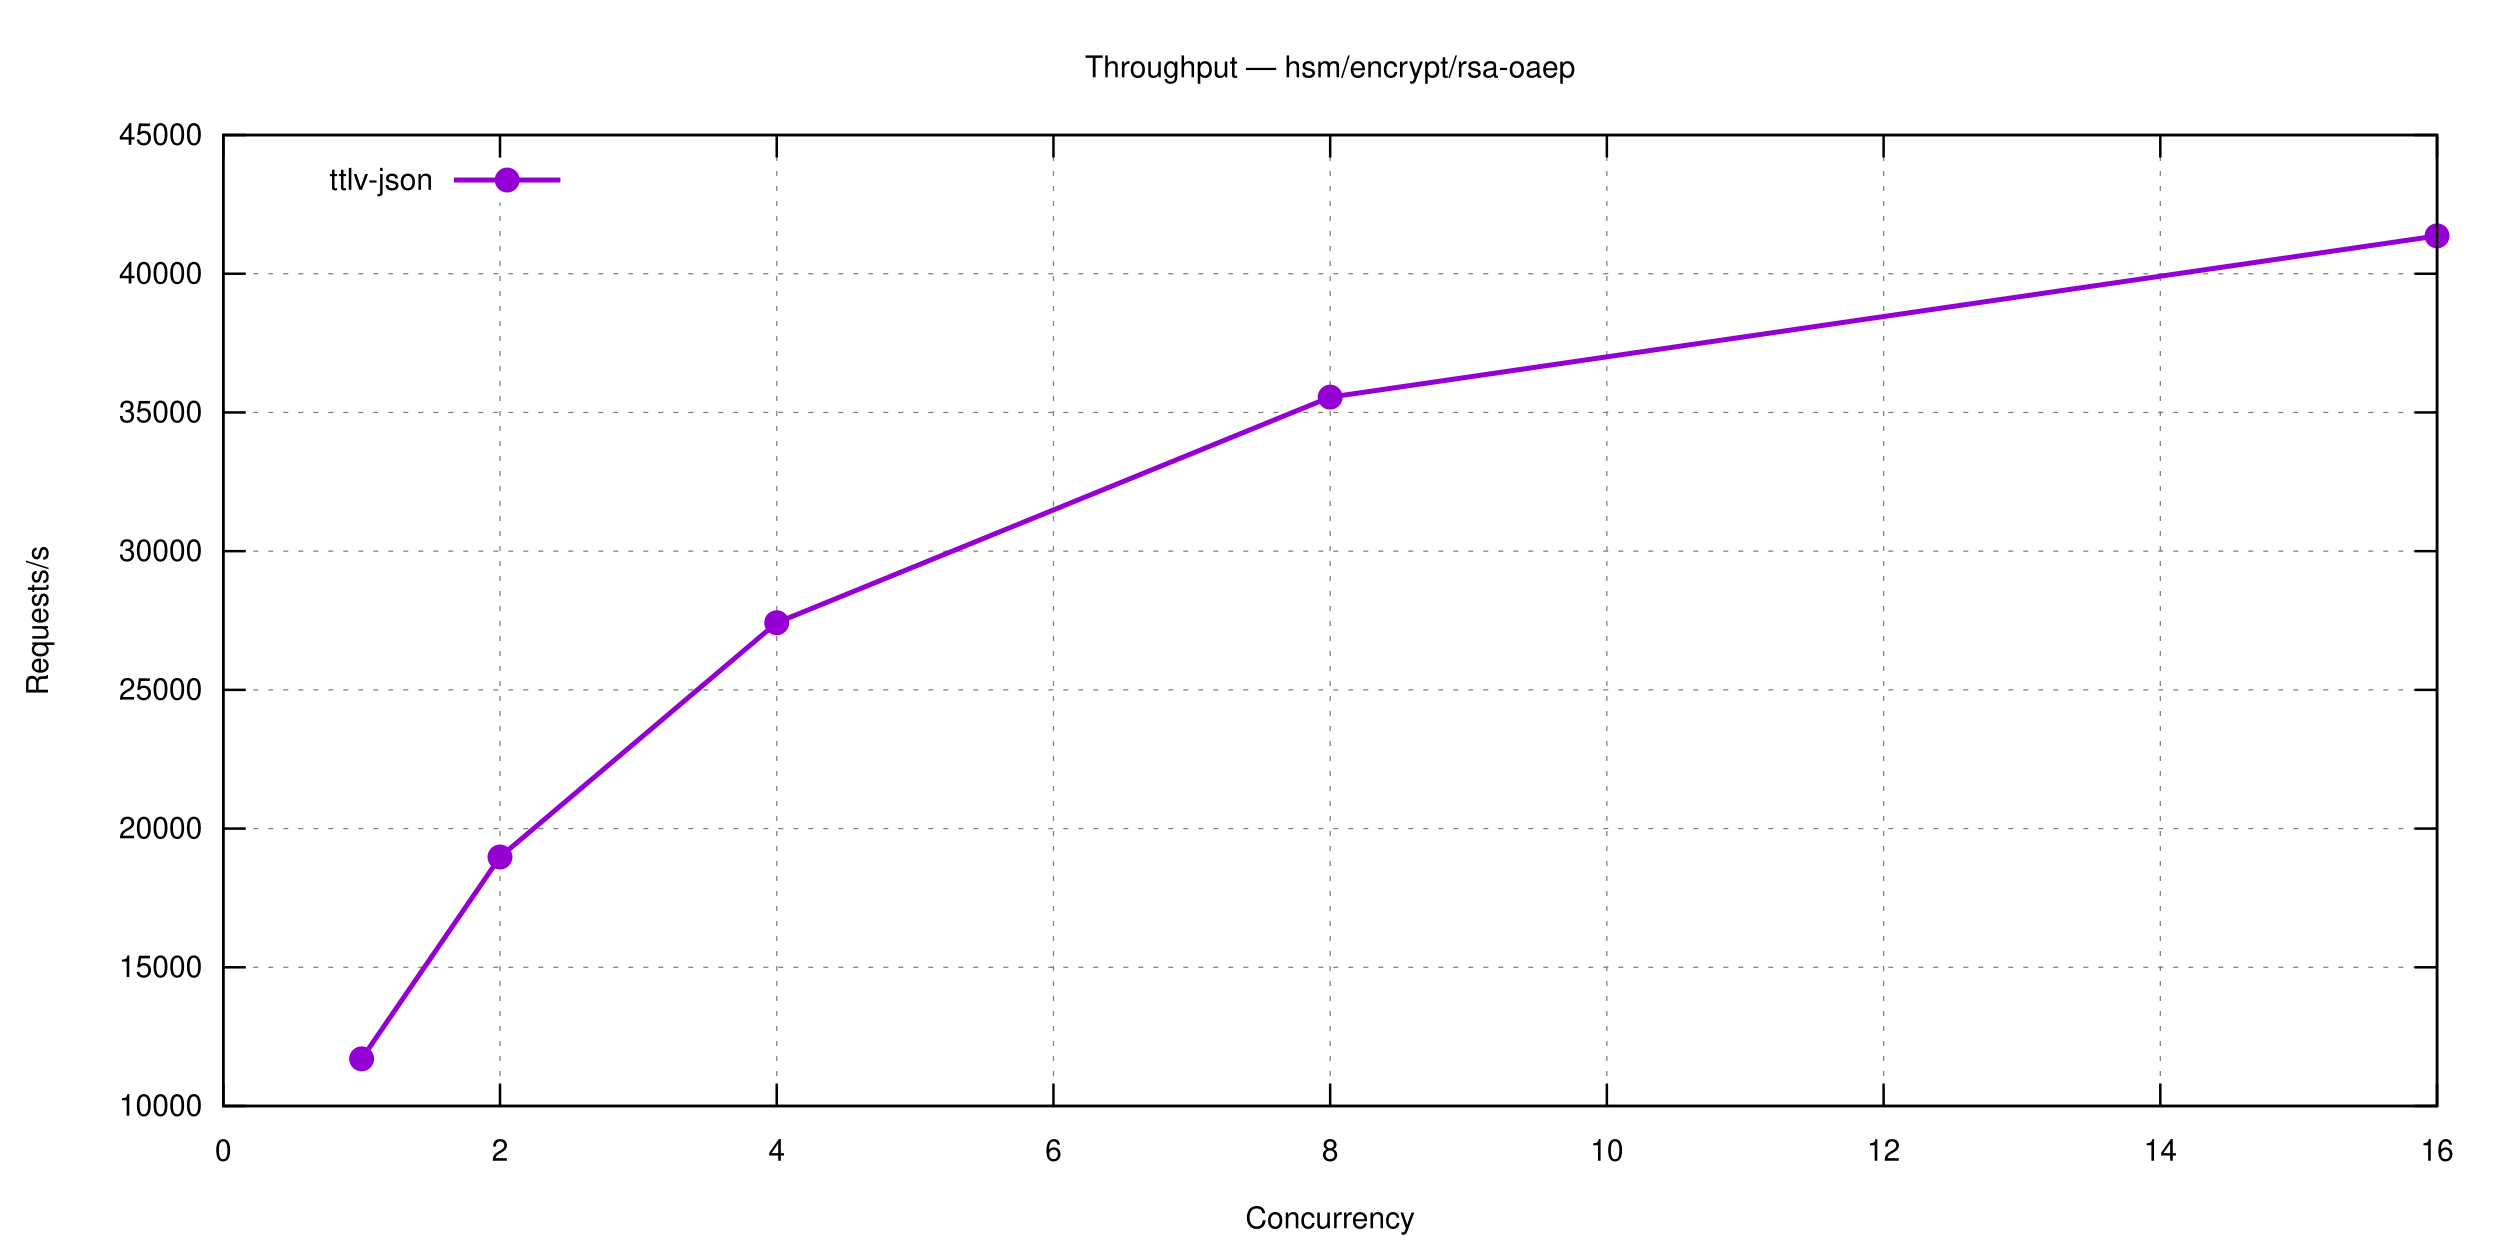
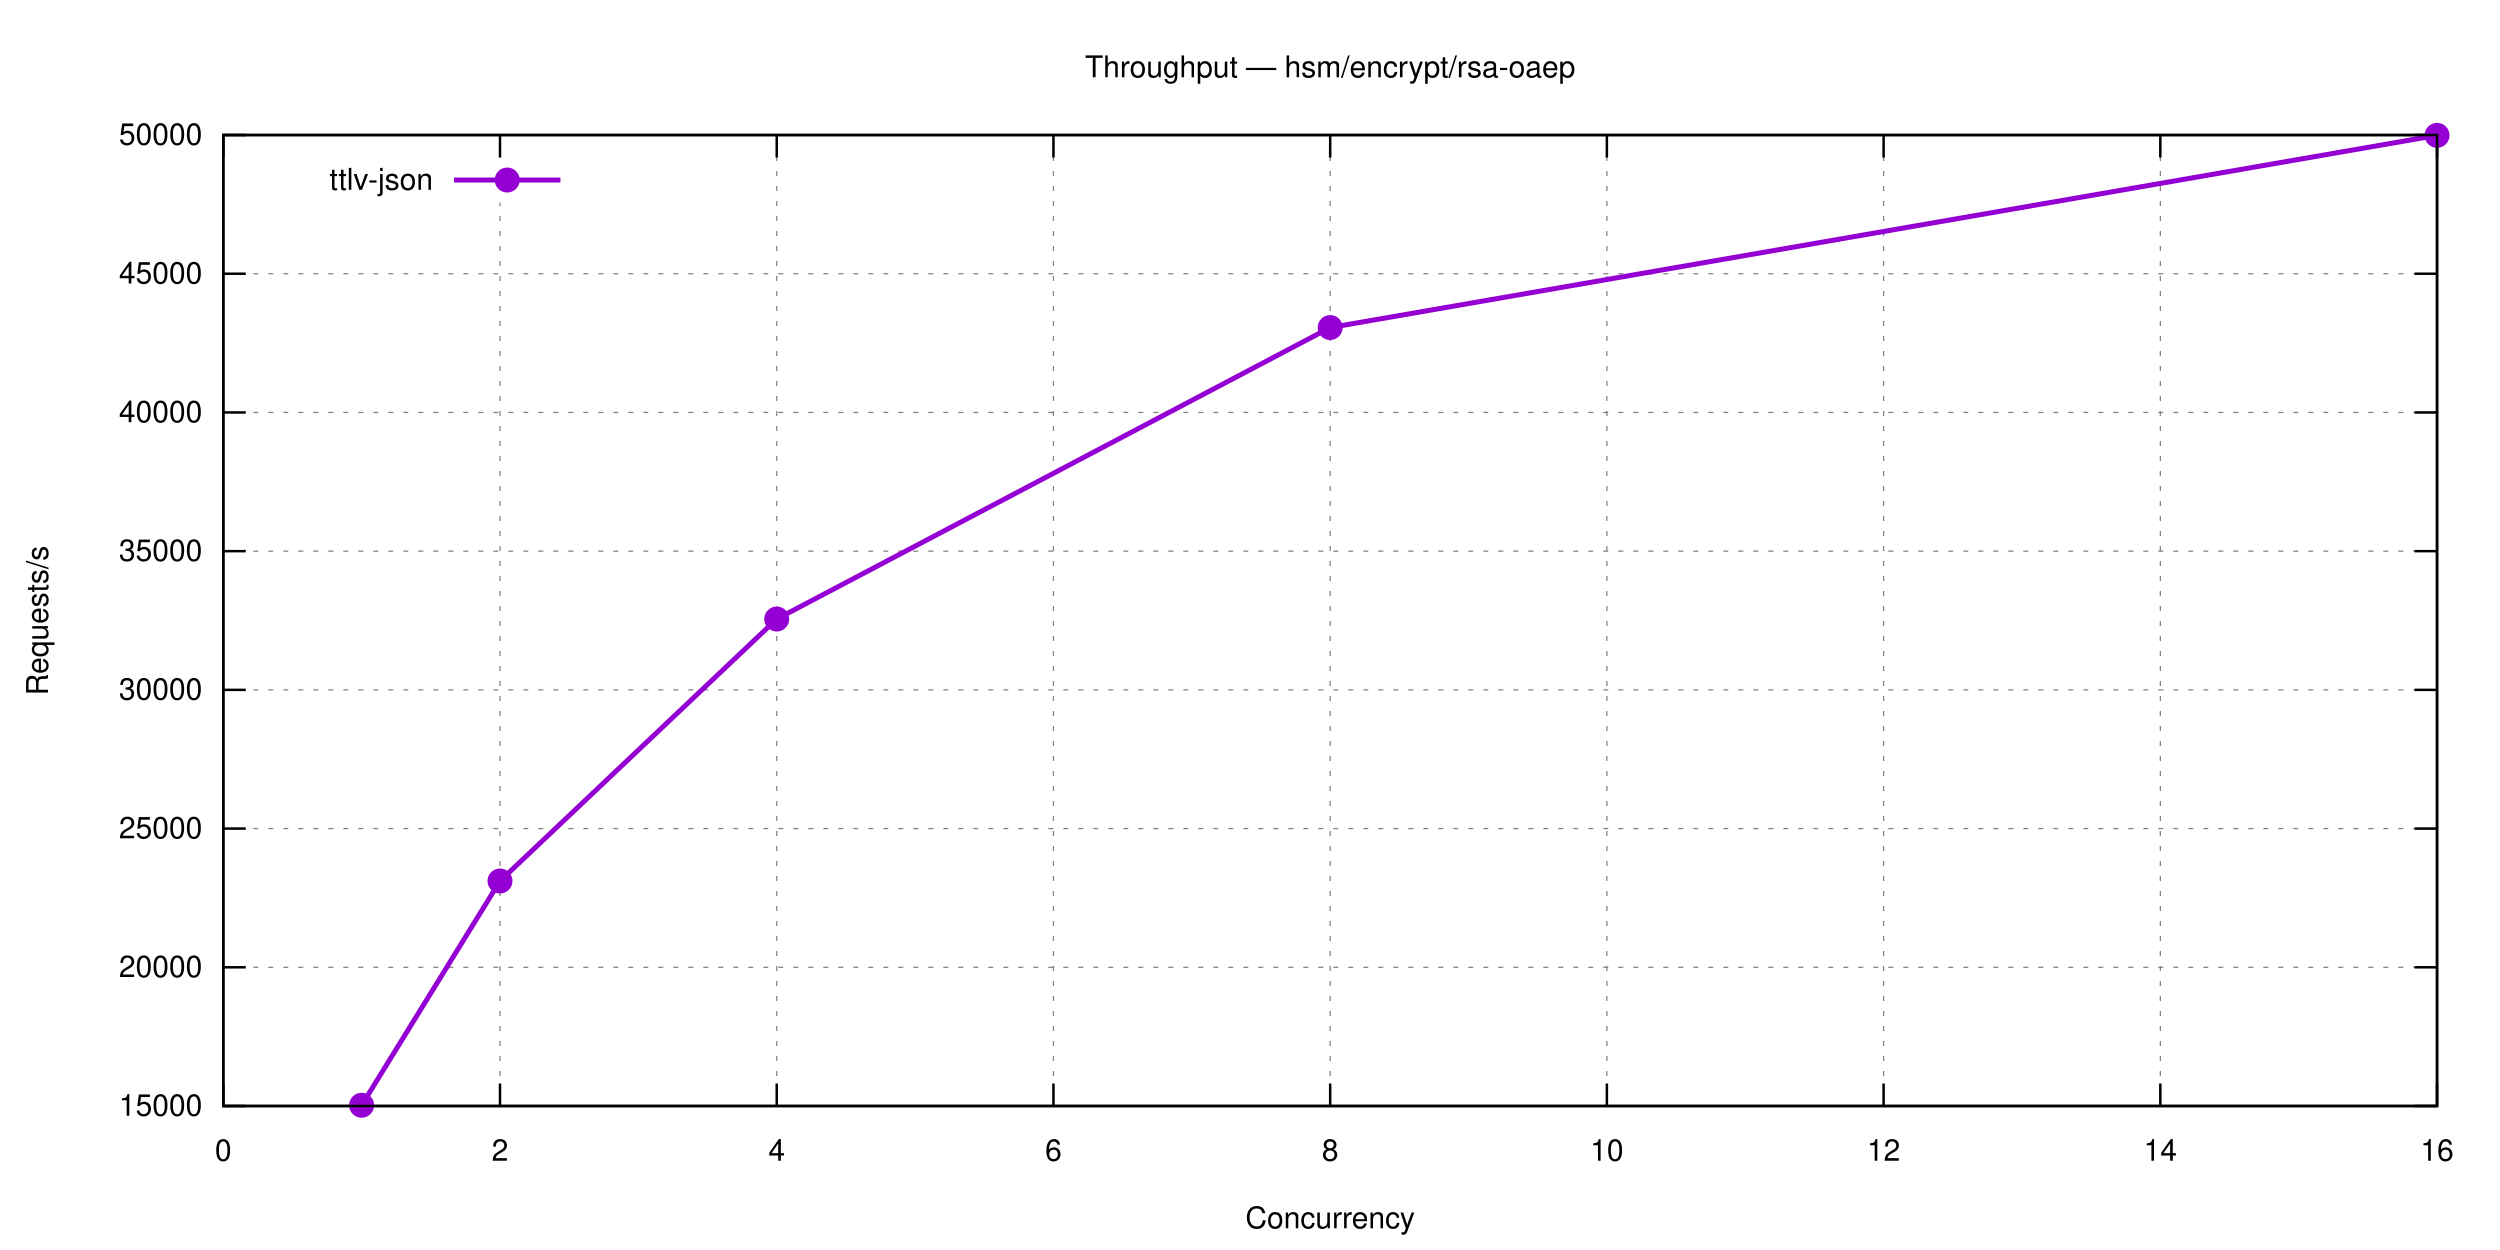
<svg xmlns="http://www.w3.org/2000/svg" xmlns:xlink="http://www.w3.org/1999/xlink" width="1000" height="500" viewBox="0 0 1000 500">
  <g id="gnuplot_canvas">
    <rect x="0" y="0" width="1000" height="500" fill="none" />
    <defs>
      <circle id="gpDot" r="0.5" stroke-width="0.5" stroke="currentColor" />
      <path id="gpPt0" stroke-width="0.222" stroke="currentColor" d="M-1,0 h2 M0,-1 v2" />
      <path id="gpPt1" stroke-width="0.222" stroke="currentColor" d="M-1,-1 L1,1 M1,-1 L-1,1" />
      <path id="gpPt2" stroke-width="0.222" stroke="currentColor" d="M-1,0 L1,0 M0,-1 L0,1 M-1,-1 L1,1 M-1,1 L1,-1" />
      <rect id="gpPt3" stroke-width="0.222" stroke="currentColor" x="-1" y="-1" width="2" height="2" />
      <rect id="gpPt4" stroke-width="0.222" stroke="currentColor" fill="currentColor" x="-1" y="-1" width="2" height="2" />
      <circle id="gpPt5" stroke-width="0.222" stroke="currentColor" cx="0" cy="0" r="1" />
      <use xlink:href="#gpPt5" id="gpPt6" fill="currentColor" stroke="none" />
      <path id="gpPt7" stroke-width="0.222" stroke="currentColor" d="M0,-1.33 L-1.33,0.67 L1.33,0.67 z" />
      <use xlink:href="#gpPt7" id="gpPt8" fill="currentColor" stroke="none" />
      <use xlink:href="#gpPt7" id="gpPt9" stroke="currentColor" transform="rotate(180)" />
      <use xlink:href="#gpPt9" id="gpPt10" fill="currentColor" stroke="none" />
      <use xlink:href="#gpPt3" id="gpPt11" stroke="currentColor" transform="rotate(45)" />
      <use xlink:href="#gpPt11" id="gpPt12" fill="currentColor" stroke="none" />
      <path id="gpPt13" stroke-width="0.222" stroke="currentColor" d="M0,1.330 L1.265,0.411 L0.782,-1.067 L-0.782,-1.076 L-1.265,0.411 z" />
      <use xlink:href="#gpPt13" id="gpPt14" fill="currentColor" stroke="none" />
      <filter id="textbox" filterUnits="objectBoundingBox" x="0" y="0" height="1" width="1">
        <feFlood flood-color="white" flood-opacity="1" result="bgnd" />
        <feComposite in="SourceGraphic" in2="bgnd" operator="atop" />
      </filter>
      <filter id="greybox" filterUnits="objectBoundingBox" x="0" y="0" height="1" width="1">
        <feFlood flood-color="lightgrey" flood-opacity="1" result="grey" />
        <feComposite in="SourceGraphic" in2="grey" operator="atop" />
      </filter>
    </defs>
    <g fill="none" color="white" stroke="currentColor" stroke-width="1.00" stroke-linecap="butt" stroke-linejoin="miter">
</g>
    <g fill="none" color="black" stroke="currentColor" stroke-width="1.00" stroke-linecap="butt" stroke-linejoin="miter">
</g>
    <g fill="none" color="black" stroke="black" stroke-width="0.50" stroke-linecap="butt" stroke-linejoin="miter">
</g>
    <g fill="none" color="gray" stroke="currentColor" stroke-width="0.50" stroke-linecap="butt" stroke-linejoin="miter">
      <path stroke="gray" stroke-dasharray="2,4" class="gridline" d="M89.31,442.40 L974.82,442.40  " />
    </g>
    <g fill="none" color="gray" stroke="gray" stroke-width="1.00" stroke-linecap="butt" stroke-linejoin="miter">
</g>
    <g fill="none" color="black" stroke="currentColor" stroke-width="1.00" stroke-linecap="butt" stroke-linejoin="miter">
      <path stroke="black" d="M89.31,442.40 L98.31,442.40 M974.82,442.40 L965.82,442.40  " />
      <g transform="translate(80.92,446.30)" stroke="none" fill="black" font-family="Helvetica" font-size="12.00" text-anchor="end">
        <text>
-           <tspan font-family="Helvetica"> 10000</tspan>
+           <tspan font-family="Helvetica"> 15000</tspan>
        </text>
      </g>
    </g>
    <g fill="none" color="black" stroke="currentColor" stroke-width="1.00" stroke-linecap="butt" stroke-linejoin="miter">
</g>
    <g fill="none" color="black" stroke="black" stroke-width="0.50" stroke-linecap="butt" stroke-linejoin="miter">
</g>
    <g fill="none" color="gray" stroke="currentColor" stroke-width="0.50" stroke-linecap="butt" stroke-linejoin="miter">
      <path stroke="gray" stroke-dasharray="2,4" class="gridline" d="M89.31,386.92 L974.82,386.92  " />
    </g>
    <g fill="none" color="gray" stroke="gray" stroke-width="1.00" stroke-linecap="butt" stroke-linejoin="miter">
</g>
    <g fill="none" color="black" stroke="currentColor" stroke-width="1.00" stroke-linecap="butt" stroke-linejoin="miter">
      <path stroke="black" d="M89.31,386.92 L98.31,386.92 M974.82,386.92 L965.82,386.92  " />
      <g transform="translate(80.92,390.82)" stroke="none" fill="black" font-family="Helvetica" font-size="12.00" text-anchor="end">
        <text>
-           <tspan font-family="Helvetica"> 15000</tspan>
+           <tspan font-family="Helvetica"> 20000</tspan>
        </text>
      </g>
    </g>
    <g fill="none" color="black" stroke="currentColor" stroke-width="1.00" stroke-linecap="butt" stroke-linejoin="miter">
</g>
    <g fill="none" color="black" stroke="black" stroke-width="0.50" stroke-linecap="butt" stroke-linejoin="miter">
</g>
    <g fill="none" color="gray" stroke="currentColor" stroke-width="0.50" stroke-linecap="butt" stroke-linejoin="miter">
      <path stroke="gray" stroke-dasharray="2,4" class="gridline" d="M89.31,331.43 L974.82,331.43  " />
    </g>
    <g fill="none" color="gray" stroke="gray" stroke-width="1.00" stroke-linecap="butt" stroke-linejoin="miter">
</g>
    <g fill="none" color="black" stroke="currentColor" stroke-width="1.00" stroke-linecap="butt" stroke-linejoin="miter">
      <path stroke="black" d="M89.31,331.43 L98.31,331.43 M974.82,331.43 L965.82,331.43  " />
      <g transform="translate(80.92,335.33)" stroke="none" fill="black" font-family="Helvetica" font-size="12.00" text-anchor="end">
        <text>
-           <tspan font-family="Helvetica"> 20000</tspan>
+           <tspan font-family="Helvetica"> 25000</tspan>
        </text>
      </g>
    </g>
    <g fill="none" color="black" stroke="currentColor" stroke-width="1.00" stroke-linecap="butt" stroke-linejoin="miter">
</g>
    <g fill="none" color="black" stroke="black" stroke-width="0.50" stroke-linecap="butt" stroke-linejoin="miter">
</g>
    <g fill="none" color="gray" stroke="currentColor" stroke-width="0.50" stroke-linecap="butt" stroke-linejoin="miter">
      <path stroke="gray" stroke-dasharray="2,4" class="gridline" d="M89.31,275.95 L974.82,275.95  " />
    </g>
    <g fill="none" color="gray" stroke="gray" stroke-width="1.00" stroke-linecap="butt" stroke-linejoin="miter">
</g>
    <g fill="none" color="black" stroke="currentColor" stroke-width="1.00" stroke-linecap="butt" stroke-linejoin="miter">
      <path stroke="black" d="M89.31,275.95 L98.31,275.95 M974.82,275.95 L965.82,275.95  " />
      <g transform="translate(80.92,279.85)" stroke="none" fill="black" font-family="Helvetica" font-size="12.00" text-anchor="end">
        <text>
-           <tspan font-family="Helvetica"> 25000</tspan>
+           <tspan font-family="Helvetica"> 30000</tspan>
        </text>
      </g>
    </g>
    <g fill="none" color="black" stroke="currentColor" stroke-width="1.00" stroke-linecap="butt" stroke-linejoin="miter">
</g>
    <g fill="none" color="black" stroke="black" stroke-width="0.50" stroke-linecap="butt" stroke-linejoin="miter">
</g>
    <g fill="none" color="gray" stroke="currentColor" stroke-width="0.50" stroke-linecap="butt" stroke-linejoin="miter">
      <path stroke="gray" stroke-dasharray="2,4" class="gridline" d="M89.31,220.46 L974.82,220.46  " />
    </g>
    <g fill="none" color="gray" stroke="gray" stroke-width="1.00" stroke-linecap="butt" stroke-linejoin="miter">
</g>
    <g fill="none" color="black" stroke="currentColor" stroke-width="1.00" stroke-linecap="butt" stroke-linejoin="miter">
      <path stroke="black" d="M89.31,220.46 L98.31,220.46 M974.82,220.46 L965.82,220.46  " />
      <g transform="translate(80.92,224.36)" stroke="none" fill="black" font-family="Helvetica" font-size="12.00" text-anchor="end">
        <text>
-           <tspan font-family="Helvetica"> 30000</tspan>
+           <tspan font-family="Helvetica"> 35000</tspan>
        </text>
      </g>
    </g>
    <g fill="none" color="black" stroke="currentColor" stroke-width="1.00" stroke-linecap="butt" stroke-linejoin="miter">
</g>
    <g fill="none" color="black" stroke="black" stroke-width="0.50" stroke-linecap="butt" stroke-linejoin="miter">
</g>
    <g fill="none" color="gray" stroke="currentColor" stroke-width="0.50" stroke-linecap="butt" stroke-linejoin="miter">
      <path stroke="gray" stroke-dasharray="2,4" class="gridline" d="M89.31,164.98 L974.82,164.98  " />
    </g>
    <g fill="none" color="gray" stroke="gray" stroke-width="1.00" stroke-linecap="butt" stroke-linejoin="miter">
</g>
    <g fill="none" color="black" stroke="currentColor" stroke-width="1.00" stroke-linecap="butt" stroke-linejoin="miter">
      <path stroke="black" d="M89.31,164.98 L98.31,164.98 M974.82,164.98 L965.82,164.98  " />
      <g transform="translate(80.92,168.88)" stroke="none" fill="black" font-family="Helvetica" font-size="12.00" text-anchor="end">
        <text>
-           <tspan font-family="Helvetica"> 35000</tspan>
+           <tspan font-family="Helvetica"> 40000</tspan>
        </text>
      </g>
    </g>
    <g fill="none" color="black" stroke="currentColor" stroke-width="1.00" stroke-linecap="butt" stroke-linejoin="miter">
</g>
    <g fill="none" color="black" stroke="black" stroke-width="0.50" stroke-linecap="butt" stroke-linejoin="miter">
</g>
    <g fill="none" color="gray" stroke="currentColor" stroke-width="0.50" stroke-linecap="butt" stroke-linejoin="miter">
      <path stroke="gray" stroke-dasharray="2,4" class="gridline" d="M89.31,109.49 L974.82,109.49  " />
    </g>
    <g fill="none" color="gray" stroke="gray" stroke-width="1.00" stroke-linecap="butt" stroke-linejoin="miter">
</g>
    <g fill="none" color="black" stroke="currentColor" stroke-width="1.00" stroke-linecap="butt" stroke-linejoin="miter">
      <path stroke="black" d="M89.31,109.49 L98.31,109.49 M974.82,109.49 L965.82,109.49  " />
      <g transform="translate(80.92,113.39)" stroke="none" fill="black" font-family="Helvetica" font-size="12.00" text-anchor="end">
        <text>
-           <tspan font-family="Helvetica"> 40000</tspan>
+           <tspan font-family="Helvetica"> 45000</tspan>
        </text>
      </g>
    </g>
    <g fill="none" color="black" stroke="currentColor" stroke-width="1.00" stroke-linecap="butt" stroke-linejoin="miter">
</g>
    <g fill="none" color="black" stroke="black" stroke-width="0.50" stroke-linecap="butt" stroke-linejoin="miter">
</g>
    <g fill="none" color="gray" stroke="currentColor" stroke-width="0.50" stroke-linecap="butt" stroke-linejoin="miter">
      <path stroke="gray" stroke-dasharray="2,4" class="gridline" d="M89.31,54.01 L974.82,54.01  " />
    </g>
    <g fill="none" color="gray" stroke="gray" stroke-width="1.00" stroke-linecap="butt" stroke-linejoin="miter">
</g>
    <g fill="none" color="black" stroke="currentColor" stroke-width="1.00" stroke-linecap="butt" stroke-linejoin="miter">
      <path stroke="black" d="M89.31,54.01 L98.31,54.01 M974.82,54.01 L965.82,54.01  " />
      <g transform="translate(80.92,57.91)" stroke="none" fill="black" font-family="Helvetica" font-size="12.00" text-anchor="end">
        <text>
-           <tspan font-family="Helvetica"> 45000</tspan>
+           <tspan font-family="Helvetica"> 50000</tspan>
        </text>
      </g>
    </g>
    <g fill="none" color="black" stroke="currentColor" stroke-width="1.00" stroke-linecap="butt" stroke-linejoin="miter">
</g>
    <g fill="none" color="black" stroke="black" stroke-width="0.50" stroke-linecap="butt" stroke-linejoin="miter">
</g>
    <g fill="none" color="gray" stroke="currentColor" stroke-width="0.50" stroke-linecap="butt" stroke-linejoin="miter">
      <path stroke="gray" stroke-dasharray="2,4" class="gridline" d="M89.31,442.40 L89.31,54.01  " />
    </g>
    <g fill="none" color="gray" stroke="gray" stroke-width="1.00" stroke-linecap="butt" stroke-linejoin="miter">
</g>
    <g fill="none" color="black" stroke="currentColor" stroke-width="1.00" stroke-linecap="butt" stroke-linejoin="miter">
      <path stroke="black" d="M89.31,442.40 L89.31,433.40 M89.31,54.01 L89.31,63.01  " />
      <g transform="translate(89.31,464.30)" stroke="none" fill="black" font-family="Helvetica" font-size="12.00" text-anchor="middle">
        <text>
          <tspan font-family="Helvetica"> 0</tspan>
        </text>
      </g>
    </g>
    <g fill="none" color="black" stroke="currentColor" stroke-width="1.00" stroke-linecap="butt" stroke-linejoin="miter">
</g>
    <g fill="none" color="black" stroke="black" stroke-width="0.50" stroke-linecap="butt" stroke-linejoin="miter">
</g>
    <g fill="none" color="gray" stroke="currentColor" stroke-width="0.50" stroke-linecap="butt" stroke-linejoin="miter">
      <path stroke="gray" stroke-dasharray="2,4" class="gridline" d="M200.00,442.40 L200.00,81.01 M200.00,63.01 L200.00,54.01  " />
    </g>
    <g fill="none" color="gray" stroke="gray" stroke-width="1.00" stroke-linecap="butt" stroke-linejoin="miter">
</g>
    <g fill="none" color="black" stroke="currentColor" stroke-width="1.00" stroke-linecap="butt" stroke-linejoin="miter">
      <path stroke="black" d="M200.00,442.40 L200.00,433.40 M200.00,54.01 L200.00,63.01  " />
      <g transform="translate(200.00,464.30)" stroke="none" fill="black" font-family="Helvetica" font-size="12.00" text-anchor="middle">
        <text>
          <tspan font-family="Helvetica"> 2</tspan>
        </text>
      </g>
    </g>
    <g fill="none" color="black" stroke="currentColor" stroke-width="1.00" stroke-linecap="butt" stroke-linejoin="miter">
</g>
    <g fill="none" color="black" stroke="black" stroke-width="0.50" stroke-linecap="butt" stroke-linejoin="miter">
</g>
    <g fill="none" color="gray" stroke="currentColor" stroke-width="0.50" stroke-linecap="butt" stroke-linejoin="miter">
      <path stroke="gray" stroke-dasharray="2,4" class="gridline" d="M310.69,442.40 L310.69,54.01  " />
    </g>
    <g fill="none" color="gray" stroke="gray" stroke-width="1.00" stroke-linecap="butt" stroke-linejoin="miter">
</g>
    <g fill="none" color="black" stroke="currentColor" stroke-width="1.00" stroke-linecap="butt" stroke-linejoin="miter">
      <path stroke="black" d="M310.69,442.40 L310.69,433.40 M310.69,54.01 L310.69,63.01  " />
      <g transform="translate(310.69,464.30)" stroke="none" fill="black" font-family="Helvetica" font-size="12.00" text-anchor="middle">
        <text>
          <tspan font-family="Helvetica"> 4</tspan>
        </text>
      </g>
    </g>
    <g fill="none" color="black" stroke="currentColor" stroke-width="1.00" stroke-linecap="butt" stroke-linejoin="miter">
</g>
    <g fill="none" color="black" stroke="black" stroke-width="0.50" stroke-linecap="butt" stroke-linejoin="miter">
</g>
    <g fill="none" color="gray" stroke="currentColor" stroke-width="0.50" stroke-linecap="butt" stroke-linejoin="miter">
      <path stroke="gray" stroke-dasharray="2,4" class="gridline" d="M421.38,442.40 L421.38,54.01  " />
    </g>
    <g fill="none" color="gray" stroke="gray" stroke-width="1.00" stroke-linecap="butt" stroke-linejoin="miter">
</g>
    <g fill="none" color="black" stroke="currentColor" stroke-width="1.00" stroke-linecap="butt" stroke-linejoin="miter">
      <path stroke="black" d="M421.38,442.40 L421.38,433.40 M421.38,54.01 L421.38,63.01  " />
      <g transform="translate(421.38,464.30)" stroke="none" fill="black" font-family="Helvetica" font-size="12.00" text-anchor="middle">
        <text>
          <tspan font-family="Helvetica"> 6</tspan>
        </text>
      </g>
    </g>
    <g fill="none" color="black" stroke="currentColor" stroke-width="1.00" stroke-linecap="butt" stroke-linejoin="miter">
</g>
    <g fill="none" color="black" stroke="black" stroke-width="0.50" stroke-linecap="butt" stroke-linejoin="miter">
</g>
    <g fill="none" color="gray" stroke="currentColor" stroke-width="0.50" stroke-linecap="butt" stroke-linejoin="miter">
      <path stroke="gray" stroke-dasharray="2,4" class="gridline" d="M532.07,442.40 L532.07,54.01  " />
    </g>
    <g fill="none" color="gray" stroke="gray" stroke-width="1.00" stroke-linecap="butt" stroke-linejoin="miter">
</g>
    <g fill="none" color="black" stroke="currentColor" stroke-width="1.00" stroke-linecap="butt" stroke-linejoin="miter">
      <path stroke="black" d="M532.07,442.40 L532.07,433.40 M532.07,54.01 L532.07,63.01  " />
      <g transform="translate(532.07,464.30)" stroke="none" fill="black" font-family="Helvetica" font-size="12.00" text-anchor="middle">
        <text>
          <tspan font-family="Helvetica"> 8</tspan>
        </text>
      </g>
    </g>
    <g fill="none" color="black" stroke="currentColor" stroke-width="1.00" stroke-linecap="butt" stroke-linejoin="miter">
</g>
    <g fill="none" color="black" stroke="black" stroke-width="0.50" stroke-linecap="butt" stroke-linejoin="miter">
</g>
    <g fill="none" color="gray" stroke="currentColor" stroke-width="0.50" stroke-linecap="butt" stroke-linejoin="miter">
      <path stroke="gray" stroke-dasharray="2,4" class="gridline" d="M642.75,442.40 L642.75,54.01  " />
    </g>
    <g fill="none" color="gray" stroke="gray" stroke-width="1.00" stroke-linecap="butt" stroke-linejoin="miter">
</g>
    <g fill="none" color="black" stroke="currentColor" stroke-width="1.00" stroke-linecap="butt" stroke-linejoin="miter">
      <path stroke="black" d="M642.75,442.40 L642.75,433.40 M642.75,54.01 L642.75,63.01  " />
      <g transform="translate(642.75,464.30)" stroke="none" fill="black" font-family="Helvetica" font-size="12.00" text-anchor="middle">
        <text>
          <tspan font-family="Helvetica"> 10</tspan>
        </text>
      </g>
    </g>
    <g fill="none" color="black" stroke="currentColor" stroke-width="1.00" stroke-linecap="butt" stroke-linejoin="miter">
</g>
    <g fill="none" color="black" stroke="black" stroke-width="0.50" stroke-linecap="butt" stroke-linejoin="miter">
</g>
    <g fill="none" color="gray" stroke="currentColor" stroke-width="0.50" stroke-linecap="butt" stroke-linejoin="miter">
      <path stroke="gray" stroke-dasharray="2,4" class="gridline" d="M753.44,442.40 L753.44,54.01  " />
    </g>
    <g fill="none" color="gray" stroke="gray" stroke-width="1.00" stroke-linecap="butt" stroke-linejoin="miter">
</g>
    <g fill="none" color="black" stroke="currentColor" stroke-width="1.00" stroke-linecap="butt" stroke-linejoin="miter">
      <path stroke="black" d="M753.44,442.40 L753.44,433.40 M753.44,54.01 L753.44,63.01  " />
      <g transform="translate(753.44,464.30)" stroke="none" fill="black" font-family="Helvetica" font-size="12.00" text-anchor="middle">
        <text>
          <tspan font-family="Helvetica"> 12</tspan>
        </text>
      </g>
    </g>
    <g fill="none" color="black" stroke="currentColor" stroke-width="1.00" stroke-linecap="butt" stroke-linejoin="miter">
</g>
    <g fill="none" color="black" stroke="black" stroke-width="0.50" stroke-linecap="butt" stroke-linejoin="miter">
</g>
    <g fill="none" color="gray" stroke="currentColor" stroke-width="0.50" stroke-linecap="butt" stroke-linejoin="miter">
      <path stroke="gray" stroke-dasharray="2,4" class="gridline" d="M864.13,442.40 L864.13,54.01  " />
    </g>
    <g fill="none" color="gray" stroke="gray" stroke-width="1.00" stroke-linecap="butt" stroke-linejoin="miter">
</g>
    <g fill="none" color="black" stroke="currentColor" stroke-width="1.00" stroke-linecap="butt" stroke-linejoin="miter">
      <path stroke="black" d="M864.13,442.40 L864.13,433.40 M864.13,54.01 L864.13,63.01  " />
      <g transform="translate(864.13,464.30)" stroke="none" fill="black" font-family="Helvetica" font-size="12.00" text-anchor="middle">
        <text>
          <tspan font-family="Helvetica"> 14</tspan>
        </text>
      </g>
    </g>
    <g fill="none" color="black" stroke="currentColor" stroke-width="1.00" stroke-linecap="butt" stroke-linejoin="miter">
</g>
    <g fill="none" color="black" stroke="black" stroke-width="0.50" stroke-linecap="butt" stroke-linejoin="miter">
</g>
    <g fill="none" color="gray" stroke="currentColor" stroke-width="0.50" stroke-linecap="butt" stroke-linejoin="miter">
      <path stroke="gray" stroke-dasharray="2,4" class="gridline" d="M974.82,442.40 L974.82,54.01  " />
    </g>
    <g fill="none" color="gray" stroke="gray" stroke-width="1.00" stroke-linecap="butt" stroke-linejoin="miter">
</g>
    <g fill="none" color="black" stroke="currentColor" stroke-width="1.00" stroke-linecap="butt" stroke-linejoin="miter">
      <path stroke="black" d="M974.82,442.40 L974.82,433.40 M974.82,54.01 L974.82,63.01  " />
      <g transform="translate(974.82,464.30)" stroke="none" fill="black" font-family="Helvetica" font-size="12.00" text-anchor="middle">
        <text>
          <tspan font-family="Helvetica"> 16</tspan>
        </text>
      </g>
    </g>
    <g fill="none" color="black" stroke="currentColor" stroke-width="1.00" stroke-linecap="butt" stroke-linejoin="miter">
</g>
    <g fill="none" color="black" stroke="currentColor" stroke-width="1.00" stroke-linecap="butt" stroke-linejoin="miter">
      <path stroke="black" d="M89.31,54.01 L89.31,442.40 L974.82,442.40 L974.82,54.01 L89.31,54.01 Z  " />
    </g>
    <g fill="none" color="black" stroke="currentColor" stroke-width="1.00" stroke-linecap="butt" stroke-linejoin="miter">
</g>
    <g id="gnuplot_plot_1">
      <g fill="none" color="white" stroke="black" stroke-width="2.00" stroke-linecap="butt" stroke-linejoin="miter">
</g>
      <g fill="none" color="black" stroke="currentColor" stroke-width="2.00" stroke-linecap="butt" stroke-linejoin="miter">
        <g transform="translate(173.21,75.91)" stroke="none" fill="black" font-family="Helvetica" font-size="12.00" text-anchor="end">
          <text>
            <tspan font-family="Helvetica">ttlv-json</tspan>
          </text>
        </g>
      </g>
      <g fill="none" color="black" stroke="currentColor" stroke-width="2.00" stroke-linecap="butt" stroke-linejoin="miter">
-         <path stroke="rgb(148,   0, 211)" d="M181.60,72.01 L224.16,72.01 M144.65,423.54 L200.00,342.81 L310.69,249.09 L532.07,158.85 L974.82,94.35  " />
-         <use xlink:href="#gpPt6" transform="translate(144.65,423.54) scale(4.50)" color="rgb(148,   0, 211)" />
-         <use xlink:href="#gpPt6" transform="translate(200.00,342.81) scale(4.50)" color="rgb(148,   0, 211)" />
-         <use xlink:href="#gpPt6" transform="translate(310.69,249.09) scale(4.50)" color="rgb(148,   0, 211)" />
-         <use xlink:href="#gpPt6" transform="translate(532.07,158.85) scale(4.50)" color="rgb(148,   0, 211)" />
-         <use xlink:href="#gpPt6" transform="translate(974.82,94.35) scale(4.50)" color="rgb(148,   0, 211)" />
+         <path stroke="rgb(148,   0, 211)" d="M181.60,72.01 L224.16,72.01 M144.65,442.10 L200.00,352.40 L310.69,247.61 L532.07,131.02 L974.82,54.14  " />
+         <use xlink:href="#gpPt6" transform="translate(144.65,442.10) scale(4.50)" color="rgb(148,   0, 211)" />
+         <use xlink:href="#gpPt6" transform="translate(200.00,352.40) scale(4.50)" color="rgb(148,   0, 211)" />
+         <use xlink:href="#gpPt6" transform="translate(310.69,247.61) scale(4.50)" color="rgb(148,   0, 211)" />
+         <use xlink:href="#gpPt6" transform="translate(532.07,131.02) scale(4.50)" color="rgb(148,   0, 211)" />
+         <use xlink:href="#gpPt6" transform="translate(974.82,54.14) scale(4.50)" color="rgb(148,   0, 211)" />
        <use xlink:href="#gpPt6" transform="translate(202.88,72.01) scale(4.50)" color="rgb(148,   0, 211)" />
      </g>
    </g>
    <g fill="none" color="black" stroke="currentColor" stroke-width="2.00" stroke-linecap="butt" stroke-linejoin="miter">
</g>
    <g fill="none" color="black" stroke="black" stroke-width="1.00" stroke-linecap="butt" stroke-linejoin="miter">
</g>
    <g fill="none" color="black" stroke="currentColor" stroke-width="1.00" stroke-linecap="butt" stroke-linejoin="miter">
      <path stroke="black" d="M89.31,54.01 L89.31,442.40 L974.82,442.40 L974.82,54.01 L89.31,54.01 Z  " />
      <g transform="translate(19.18,248.21) rotate(270.00)" stroke="none" fill="black" font-family="Helvetica" font-size="12.00" text-anchor="middle">
        <text>
          <tspan font-family="Helvetica">Requests/s</tspan>
        </text>
      </g>
    </g>
    <g fill="none" color="black" stroke="currentColor" stroke-width="1.00" stroke-linecap="butt" stroke-linejoin="miter">
      <g transform="translate(532.06,491.30)" stroke="none" fill="black" font-family="Helvetica" font-size="12.00" text-anchor="middle">
        <text>
          <tspan font-family="Helvetica">Concurrency</tspan>
        </text>
      </g>
    </g>
    <g fill="none" color="black" stroke="currentColor" stroke-width="1.00" stroke-linecap="butt" stroke-linejoin="miter">
</g>
    <g fill="none" color="black" stroke="currentColor" stroke-width="1.00" stroke-linecap="butt" stroke-linejoin="miter">
      <g transform="translate(532.06,30.91)" stroke="none" fill="black" font-family="Helvetica" font-size="12.00" text-anchor="middle">
        <text>
          <tspan font-family="Helvetica">Throughput — hsm/encrypt/rsa-oaep</tspan>
        </text>
      </g>
    </g>
    <g fill="none" color="black" stroke="currentColor" stroke-width="1.00" stroke-linecap="butt" stroke-linejoin="miter">
</g>
  </g>
</svg>
